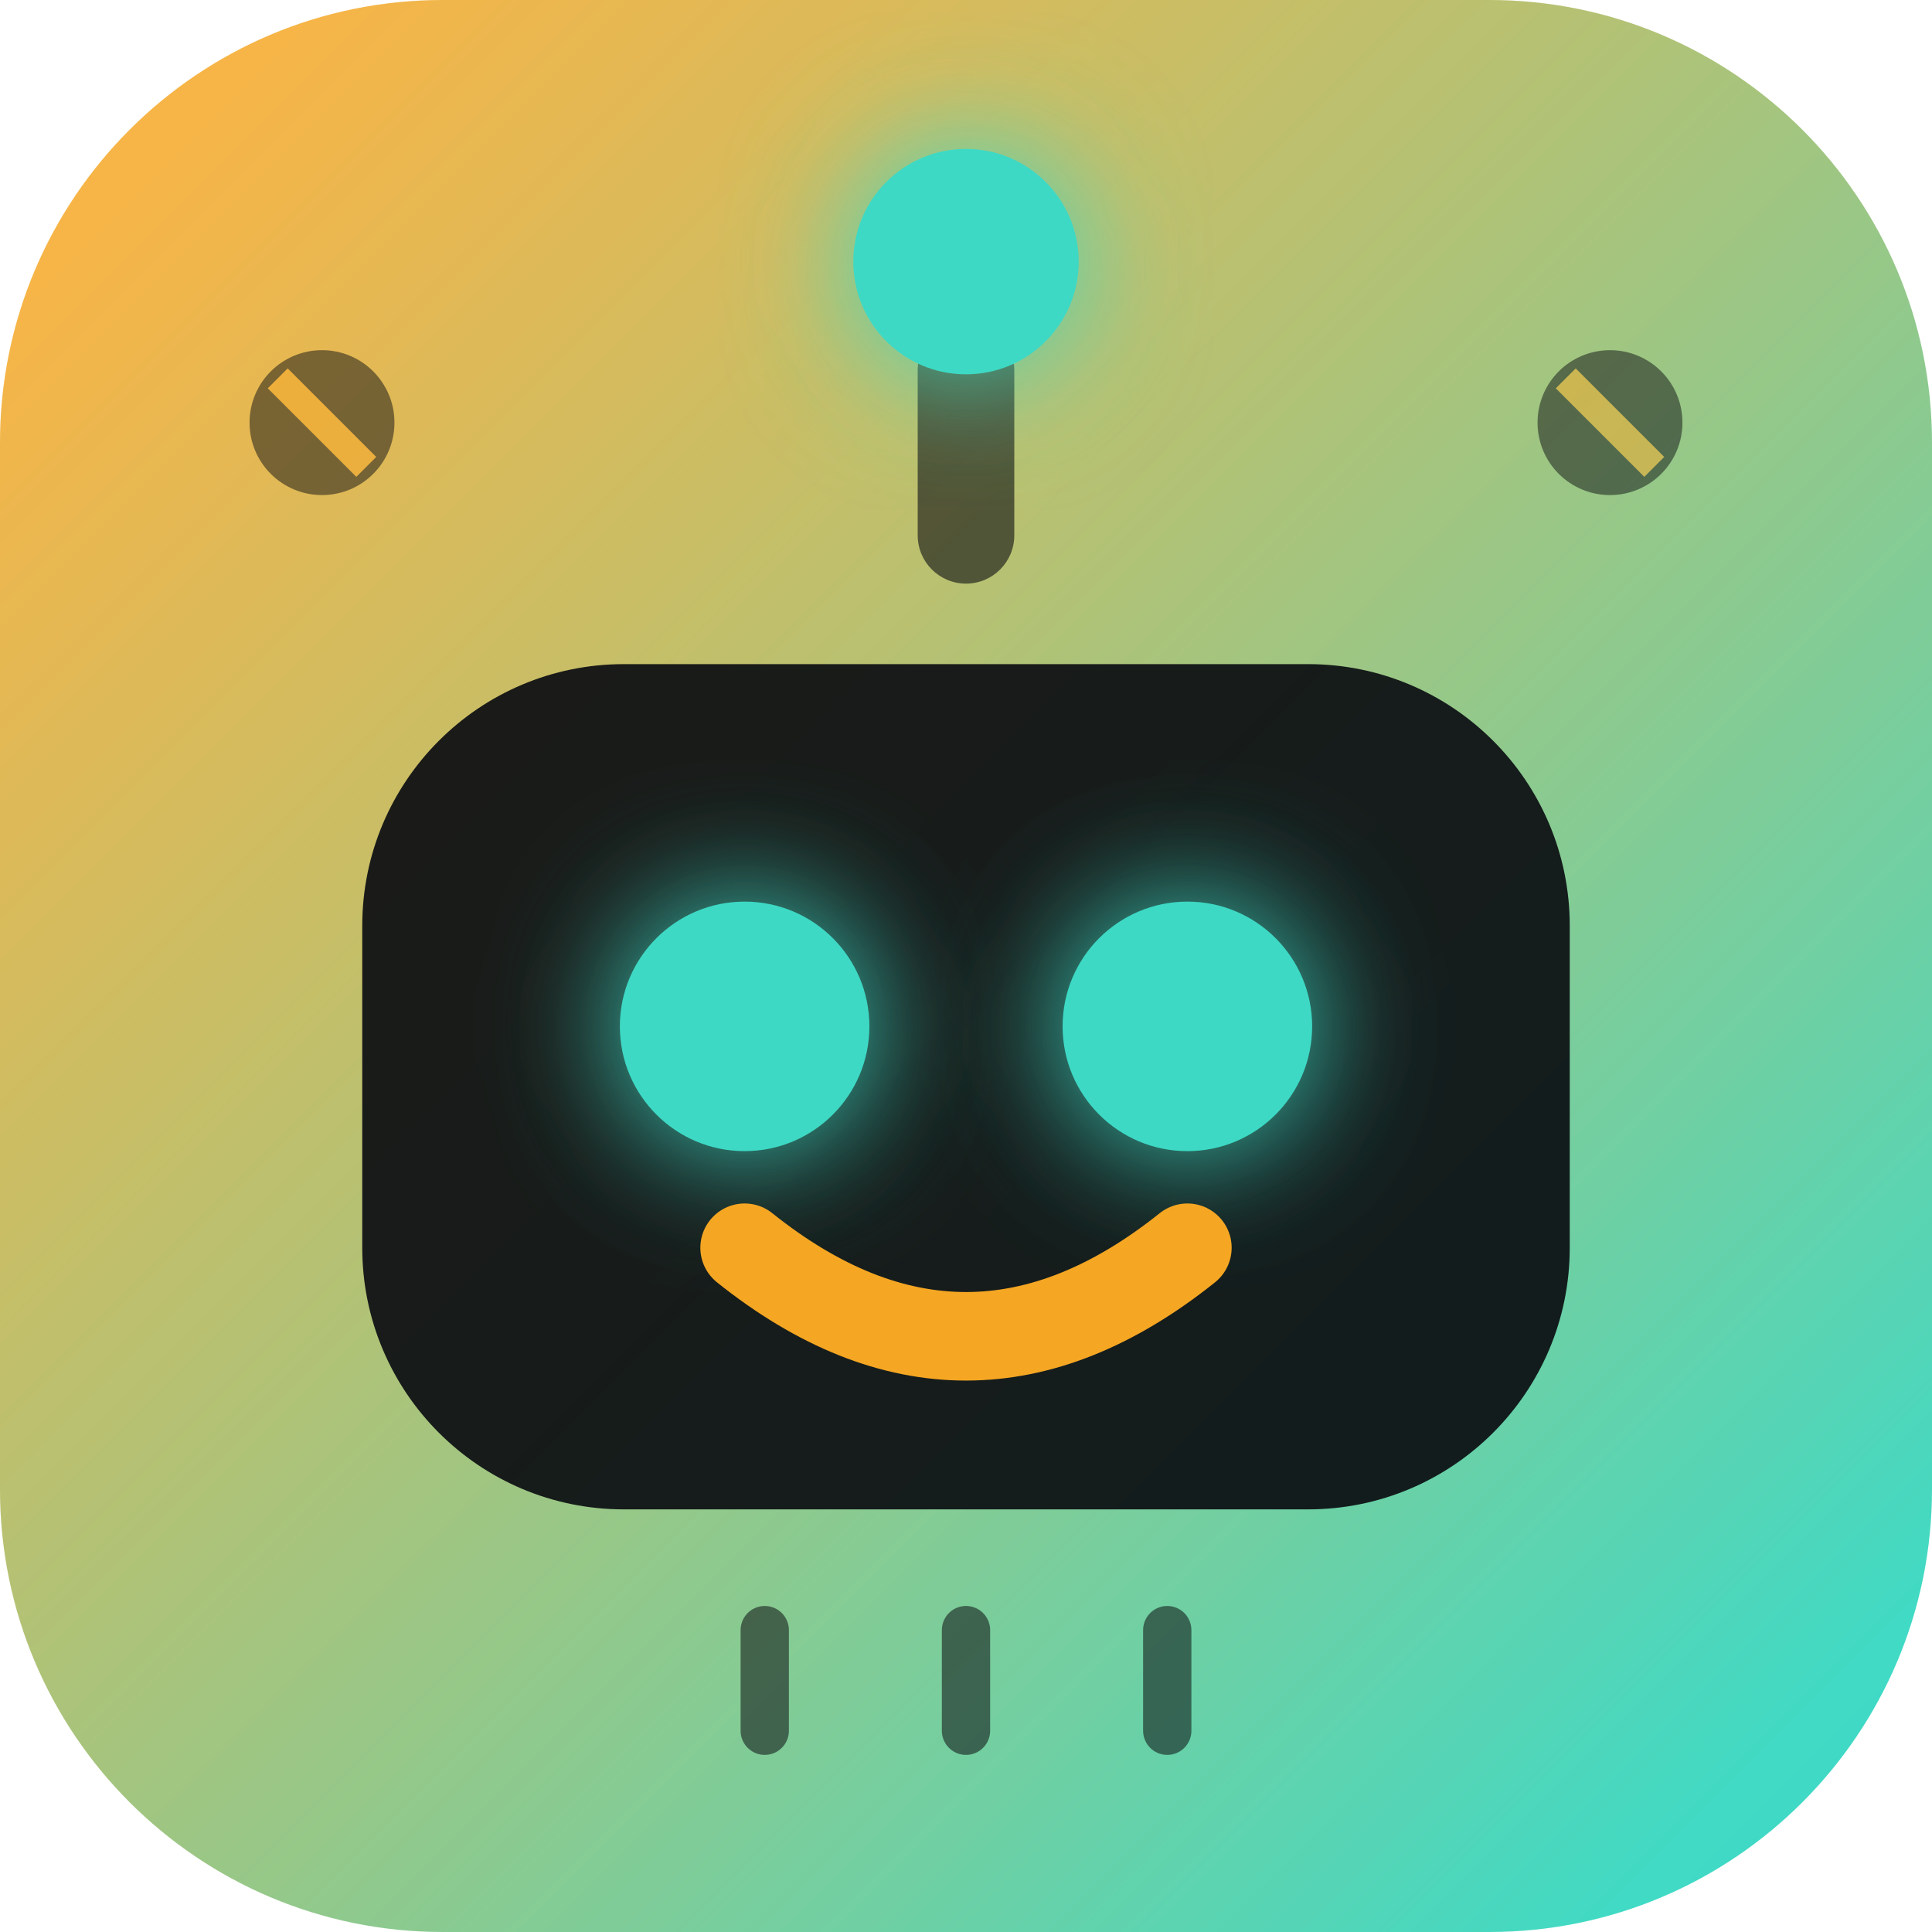
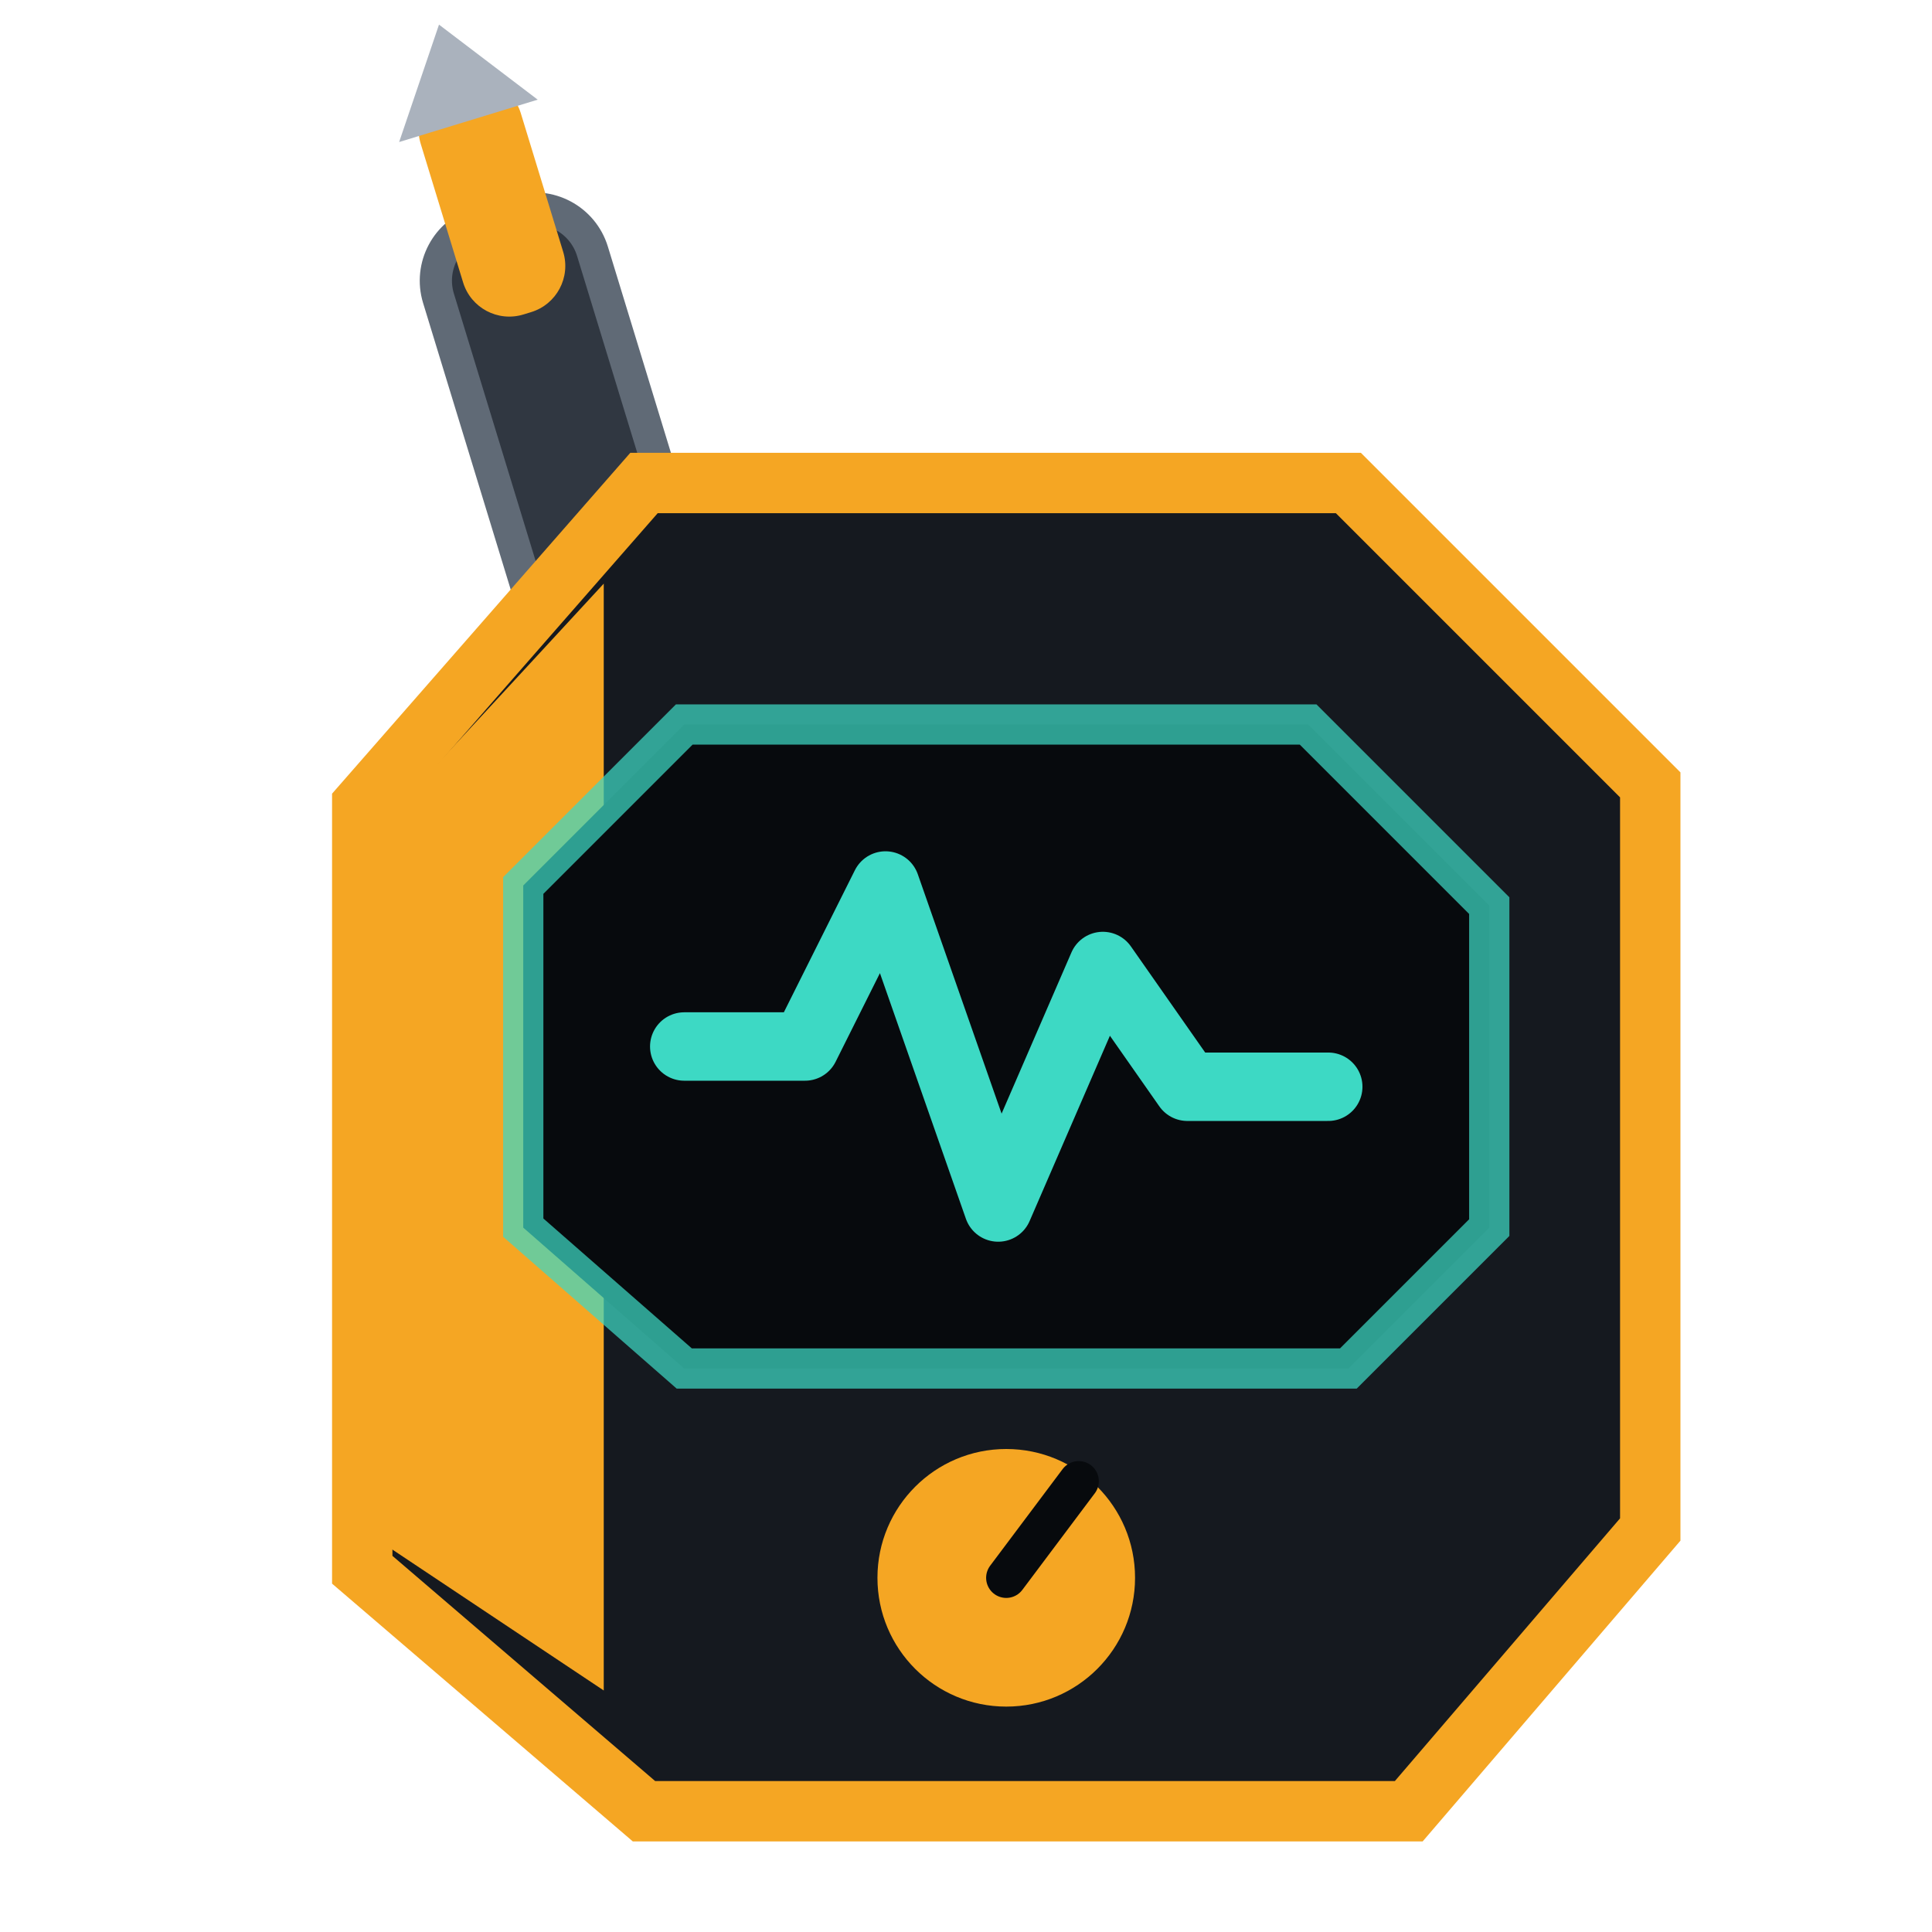
<svg xmlns="http://www.w3.org/2000/svg" width="48" height="48" viewBox="0 0 48 48" fill="none">
-   <defs>
-     <linearGradient id="g-brand" x1="4" y1="4" x2="44" y2="44" gradientUnits="userSpaceOnUse">
-       <stop offset="0%" stop-color="#f5a623" />
-       <stop offset="100%" stop-color="#3dd9c4" />
-     </linearGradient>
-     <filter id="f-glow" x="-60%" y="-60%" width="220%" height="220%">
-       <feGaussianBlur in="SourceGraphic" stdDeviation="1.6" result="blur" />
-       <feMerge>
-         <feMergeNode in="blur" />
-         <feMergeNode in="SourceGraphic" />
-       </feMerge>
-     </filter>
-     <linearGradient id="g-sheen" x1="0" y1="0" x2="48" y2="48" gradientUnits="userSpaceOnUse">
-       <stop offset="0%" stop-color="#ffffff" stop-opacity="0.18" />
-       <stop offset="100%" stop-color="#ffffff" stop-opacity="0" />
-     </linearGradient>
-   </defs>
-   <rect width="48" height="48" rx="11" fill="url(#g-brand)" />
-   <rect width="48" height="48" rx="11" fill="url(#g-sheen)" />
-   <rect x="22.8" y="8" width="2.4" height="6.5" rx="1.2" fill="#0b0d11" opacity="0.6" />
-   <circle cx="24" cy="6.5" r="2.8" fill="#3dd9c4" filter="url(#f-glow)" />
-   <g opacity="0.5">
-     <circle cx="8" cy="10.5" r="1.8" fill="#0b0d11" />
-     <line x1="6.9" y1="9.4" x2="9.1" y2="11.6" stroke="#f5a623" stroke-width="0.7" />
-     <circle cx="40" cy="10.5" r="1.8" fill="#0b0d11" />
-     <line x1="38.9" y1="9.4" x2="41.1" y2="11.6" stroke="#f5a623" stroke-width="0.7" />
+   <g transform="rotate(-17 15 14)">
+     <rect x="13" y="5" width="4" height="14" rx="1.5" fill="#303741" stroke="#606a76" stroke-width="0.8" />
+     <rect x="13.7" y="1.5" width="2.6" height="6" rx="1.2" fill="#f5a623" />
+     <path d="M15 0L16.8 2.5H13.2L15 0Z" fill="#aab2bd" />
+     <rect x="11.5" y="16" width="7" height="5" rx="2" fill="#15191f" stroke="#c0750a" stroke-width="0.9" />
  </g>
-   <rect x="9" y="16.5" width="30" height="21" rx="6.5" fill="#0b0d11" opacity="0.92" />
-   <circle cx="18.5" cy="25.5" r="3.1" fill="#3dd9c4" filter="url(#f-glow)" />
-   <circle cx="29.5" cy="25.5" r="3.1" fill="#3dd9c4" filter="url(#f-glow)" />
-   <path d="M18.5 31 Q24 35.4 29.5 31" stroke="#f5a623" stroke-width="2.2" stroke-linecap="round" />
-   <g stroke="#0b0d11" stroke-width="1.2" stroke-linecap="round" opacity="0.55">
-     <line x1="19" y1="40.5" x2="19" y2="43" />
-     <line x1="24" y1="40.5" x2="24" y2="43" />
-     <line x1="29" y1="40.5" x2="29" y2="43" />
-   </g>
+   <path d="M16 12H33.5L41 19.5V38L35 45H16L9 39V20L16 12Z" fill="#15191f" stroke="#f5a623" stroke-width="1.5" />
+   <path d="M9 21L15 14.5V42L9 38V21Z" fill="#f5a623" />
+   <path d="M17 18H32.5L37 22.5V30.5L33.5 34H17L13 30.5V22L17 18Z" fill="#070a0d" stroke="#3dd9c4" stroke-opacity="0.72" stroke-width="1" />
+   <path d="M17 26H20L22 22L24.8 30L27.4 24L29.5 27H33" stroke="#3dd9c4" stroke-width="1.7" stroke-linecap="round" stroke-linejoin="round" />
+   <circle cx="25" cy="39.2" r="3.2" fill="#f5a623" />
+   <path d="M25 39.2L26.8 36.8" stroke="#070a0d" stroke-width="1" stroke-linecap="round" />
</svg>
